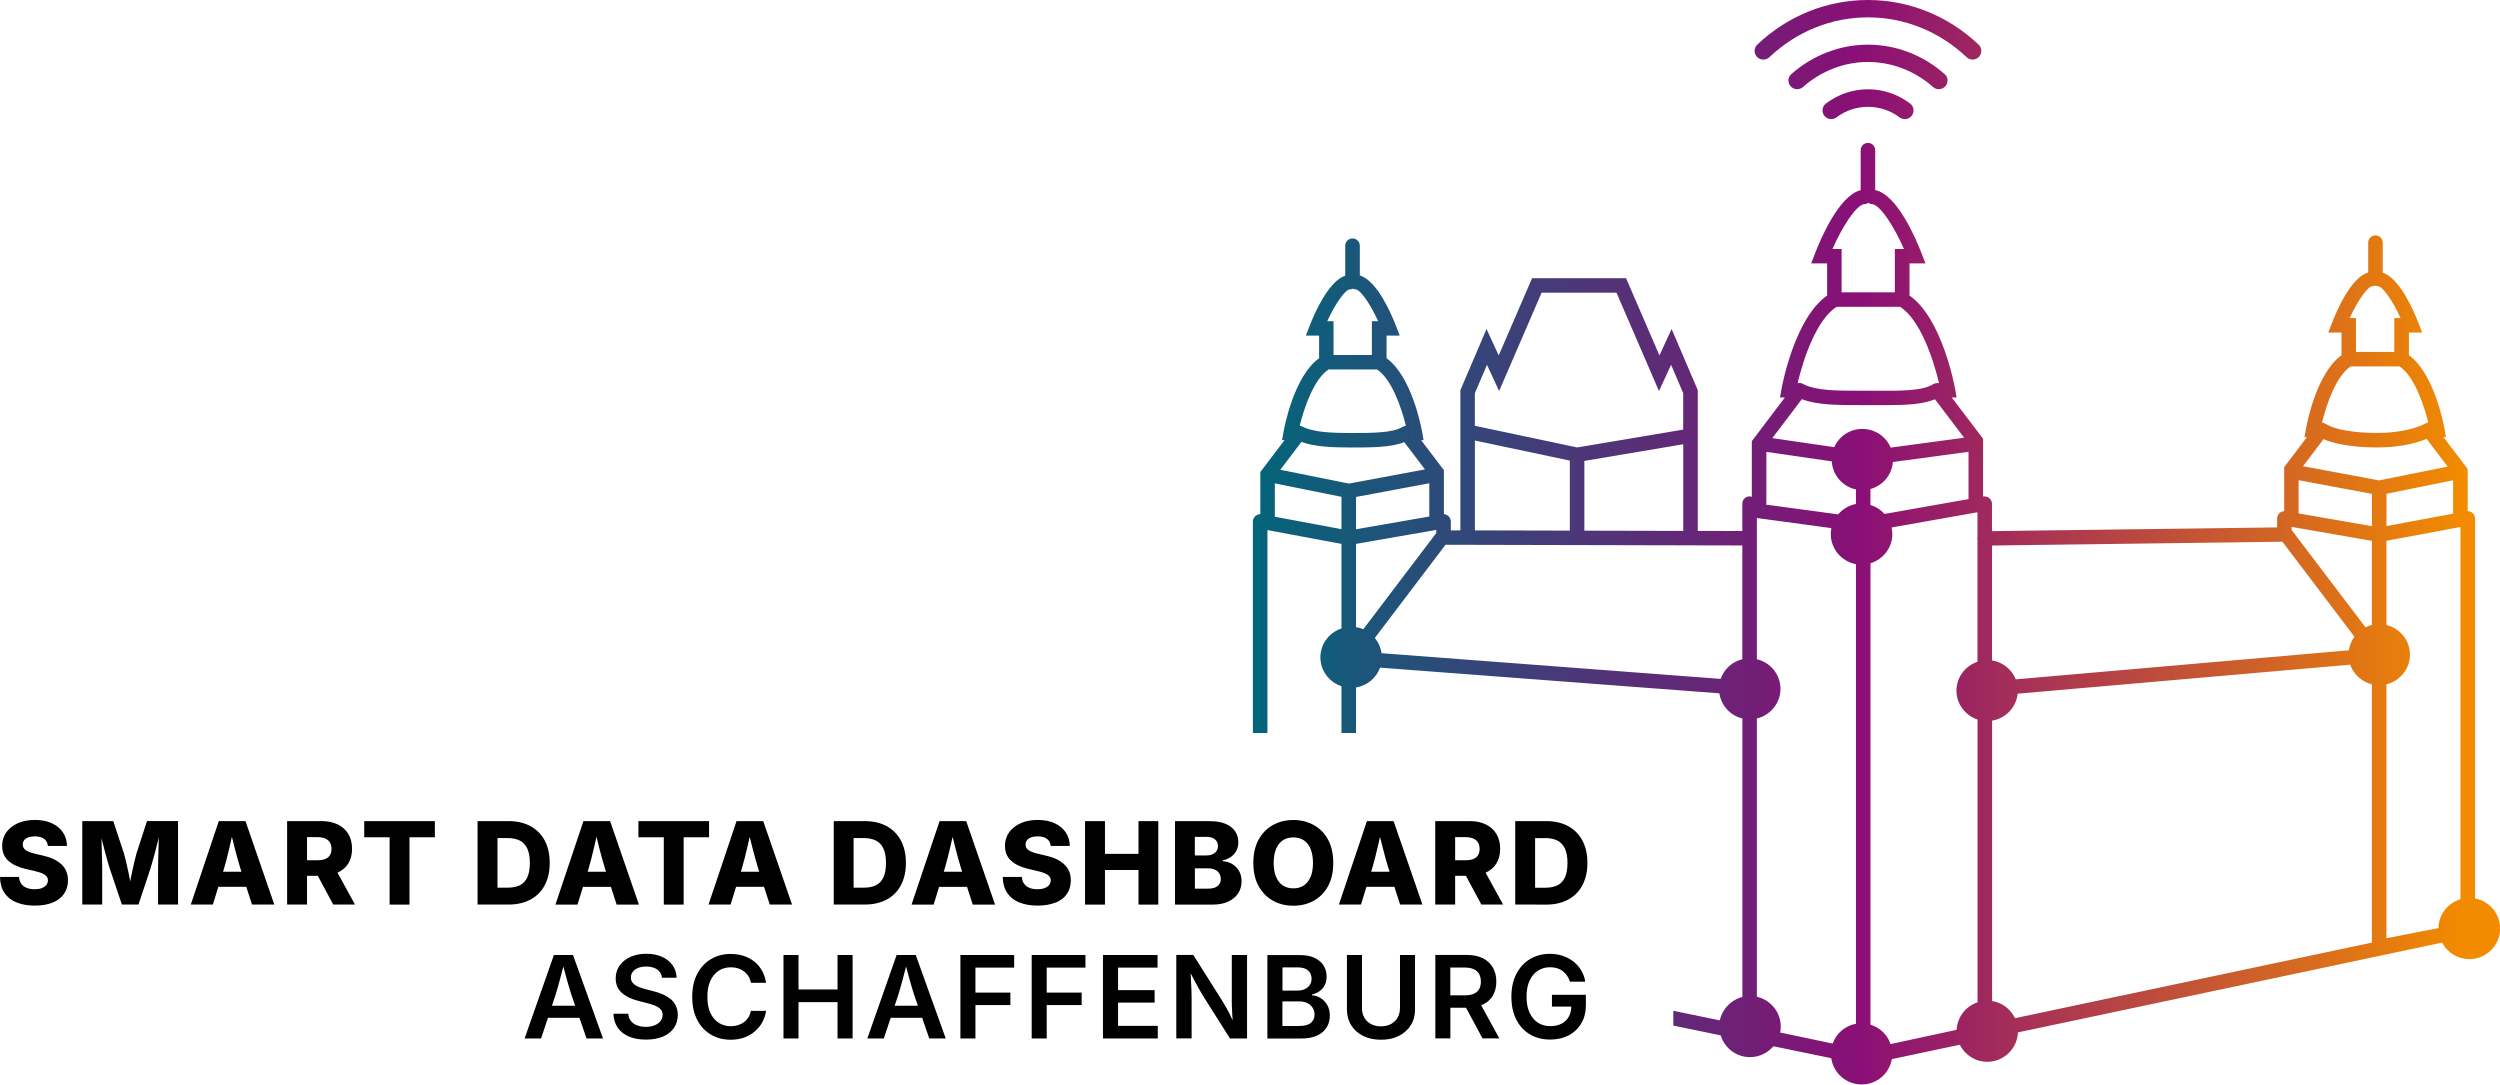
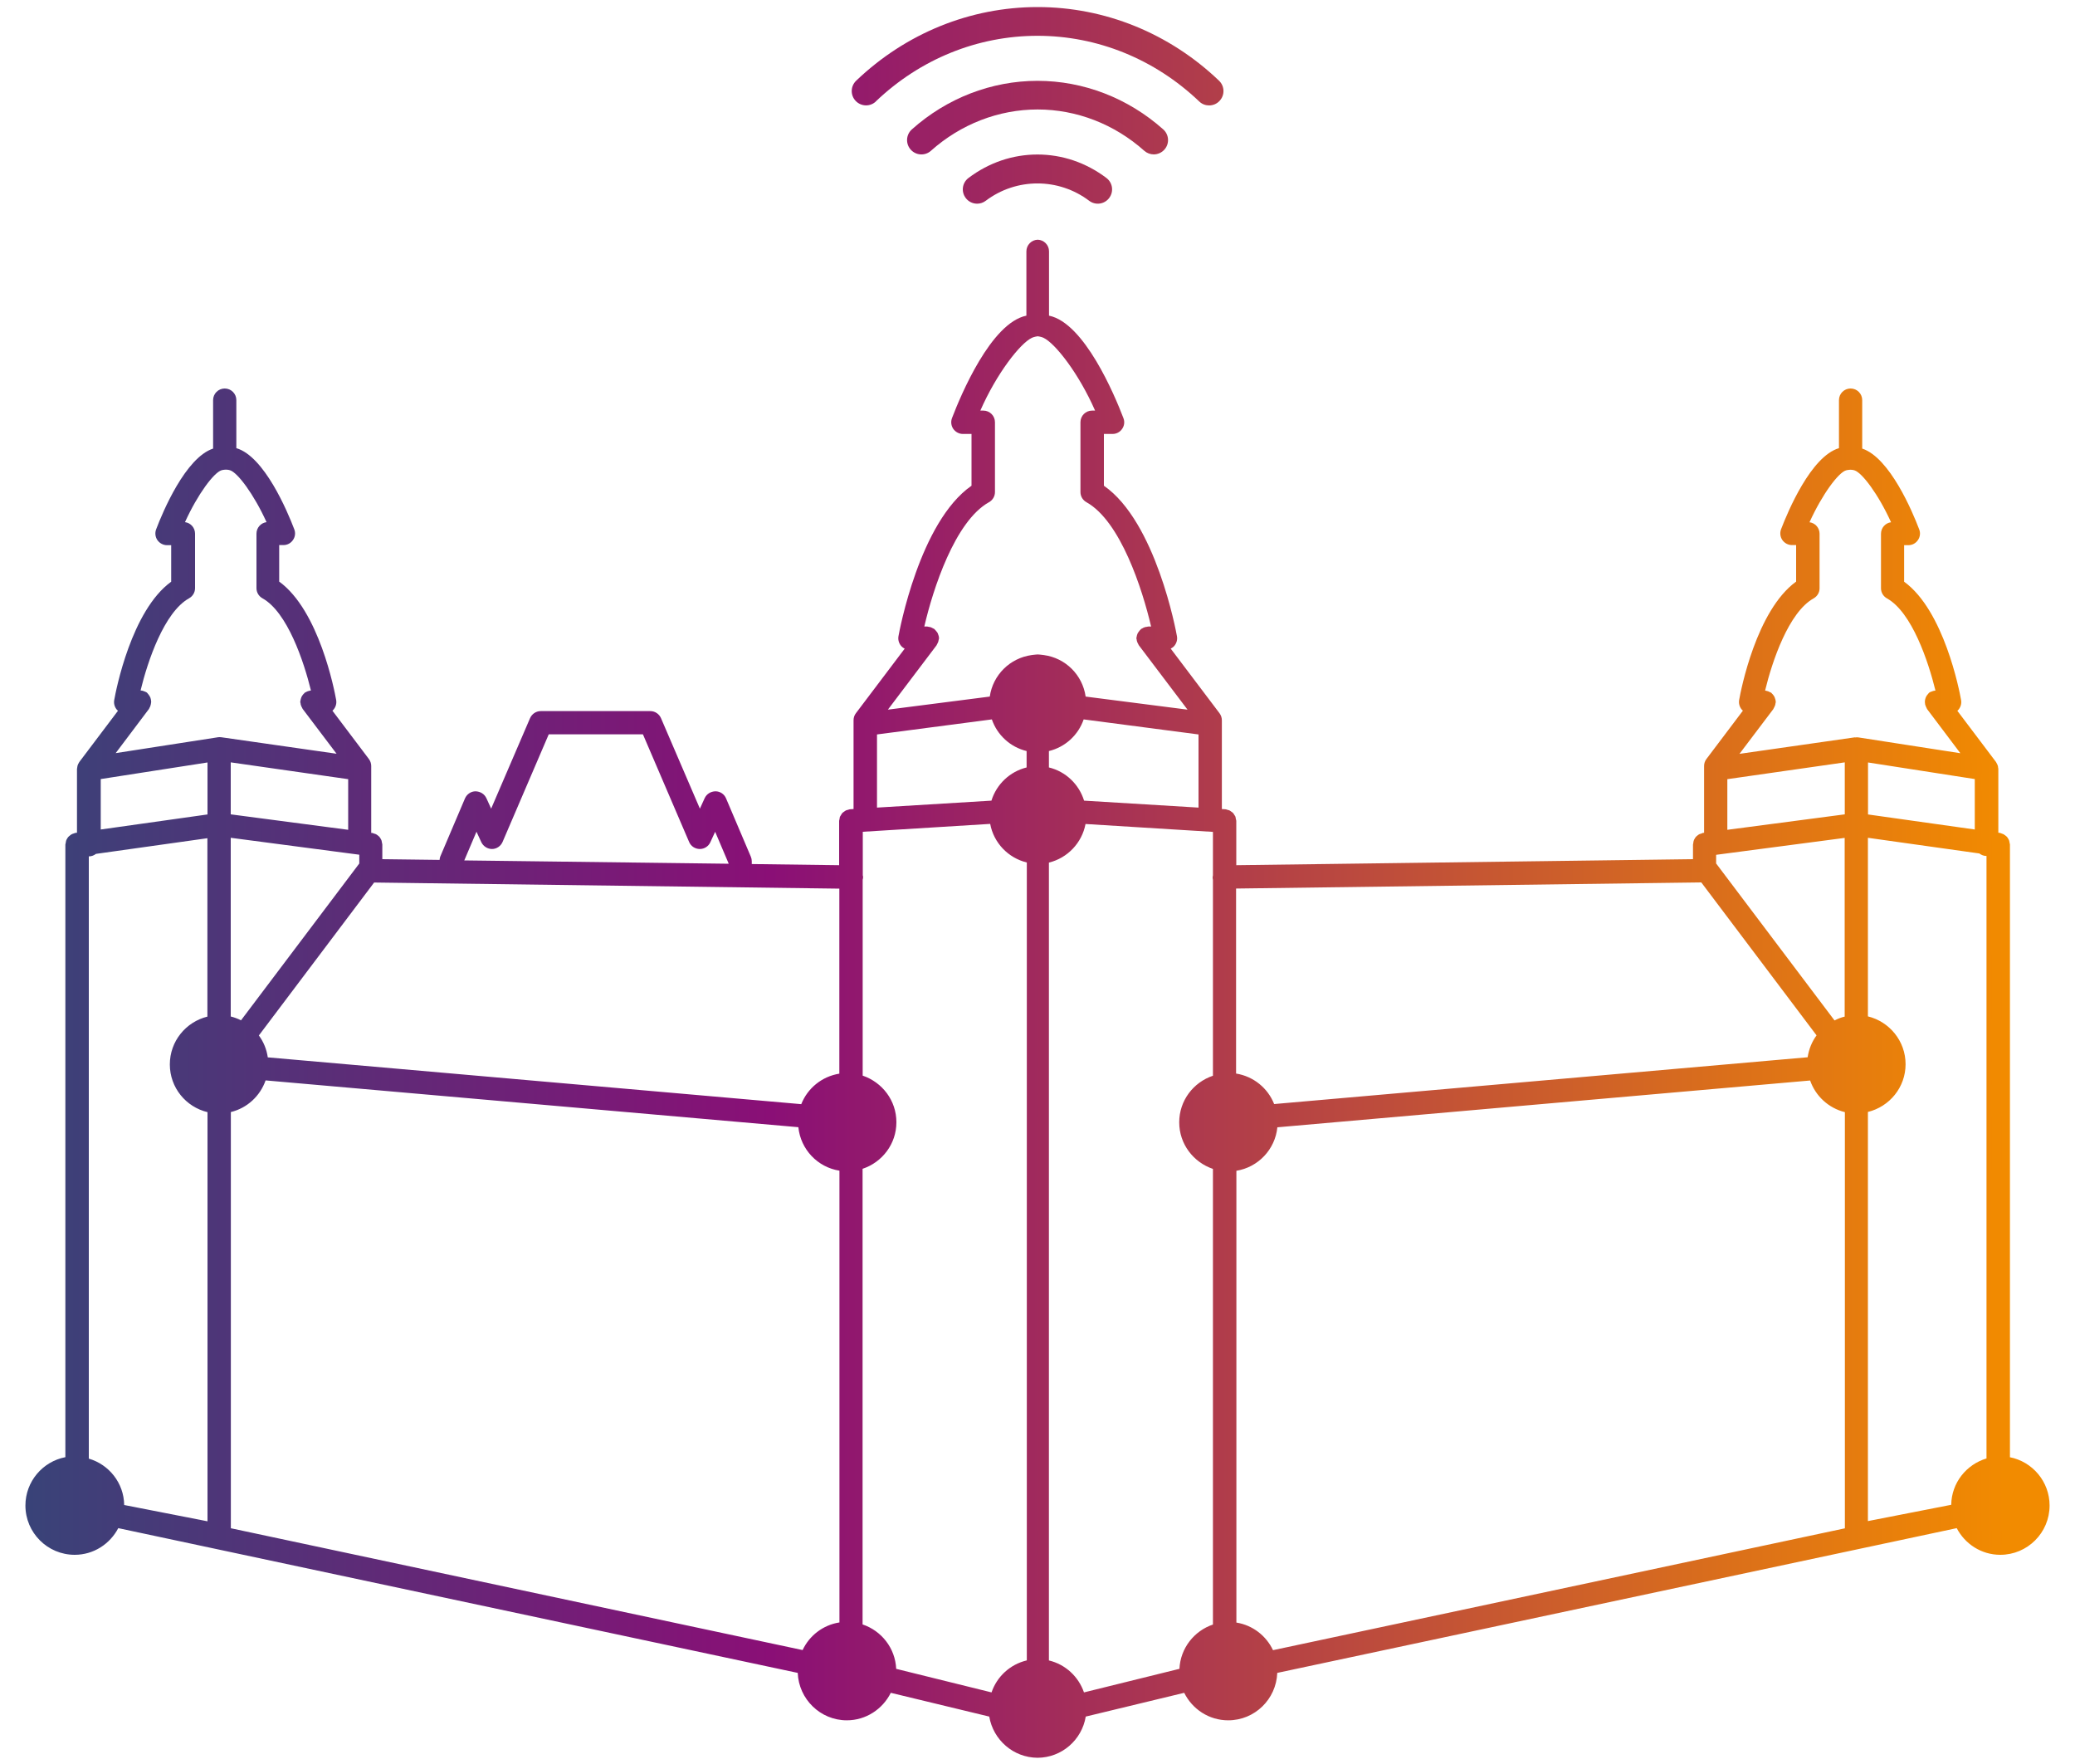
- <svg xmlns="http://www.w3.org/2000/svg" xmlns:xlink="http://www.w3.org/1999/xlink" viewBox="0 0 429.27 186.21">
+ <svg xmlns="http://www.w3.org/2000/svg" xmlns:xlink="http://www.w3.org/1999/xlink" id="Konturlinie" version="1.1" viewBox="0 0 200 170">
  <defs>
-     <linearGradient id="a" data-name="Neues Verlaufsfeld 3 Kopie" x1="215.68" y1="105.37" x2="422.94" y2="105.37" gradientUnits="userSpaceOnUse">
+     <style>
+       .st0 {
+         fill: url(#Neues_Verlaufsfeld_3_Kopie);
+       }
+ 
+       .st1 {
+         fill: url(#Unbenannter_Verlauf_7);
+       }
+ 
+       .st2 {
+         fill: url(#Neues_Verlaufsfeld_3_Kopie1);
+       }
+ 
+       .st3 {
+         fill: url(#Neues_Verlaufsfeld_3_Kopie2);
+       }
+     </style>
+     <linearGradient id="Neues_Verlaufsfeld_3_Kopie" data-name="Neues Verlaufsfeld 3 Kopie" x1="-49.95" y1="6.97" x2="192.83" y2="4.6" gradientUnits="userSpaceOnUse">
      <stop offset="0" stop-color="#03657a" />
      <stop offset=".5" stop-color="#8a0f76" />
      <stop offset="1" stop-color="#f28b00" />
    </linearGradient>
-     <linearGradient id="b" data-name="Neues Verlaufsfeld 3 Kopie" x1="215.68" y1="5.12" x2="422.94" y2="5.12" xlink:href="#a" />
-     <linearGradient id="c" data-name="Neues Verlaufsfeld 3 Kopie" x1="215.68" y1="11.49" x2="422.94" y2="11.49" xlink:href="#a" />
-     <linearGradient id="d" data-name="Neues Verlaufsfeld 3 Kopie" x1="215.68" y1="17.89" y2="17.89" xlink:href="#a" />
+     <linearGradient id="Neues_Verlaufsfeld_3_Kopie1" data-name="Neues Verlaufsfeld 3 Kopie" x1="-49.89" y1="12.85" x2="192.89" y2="10.48" xlink:href="#Neues_Verlaufsfeld_3_Kopie" />
+     <linearGradient id="Neues_Verlaufsfeld_3_Kopie2" data-name="Neues Verlaufsfeld 3 Kopie" x1="-49.83" y1="18.75" x2="192.95" y2="16.38" xlink:href="#Neues_Verlaufsfeld_3_Kopie" />
+     <linearGradient id="Unbenannter_Verlauf_7" data-name="Unbenannter Verlauf 7" x1="-44.88" y1="96.25" x2="193.4" y2="96.25" gradientUnits="userSpaceOnUse">
+       <stop offset="0" stop-color="#03657a" />
+       <stop offset=".5" stop-color="#8a0f76" />
+       <stop offset="1" stop-color="#f28b00" />
+     </linearGradient>
  </defs>
-   <path d="M424.99 154.27V88.99s-.02-.07-.02-.11v-.12c0-.04-.04-.08-.05-.12-.03-.08-.05-.16-.1-.23a1.274 1.274 0 0 0-.49-.49.95.95 0 0 0-.21-.09c-.08-.03-.16-.04-.25-.05-.04 0-.08-.03-.13-.03h-.02v-7.22l-4.16-5.48h.43l-.26-1.46c-.18-1-1.84-9.53-6.1-12.6V57.1h2.27l-.65-1.68c-.72-1.87-3.15-7.63-6.11-8.6v-5.16c0-.69-.56-1.24-1.25-1.24s-1.25.56-1.25 1.24v5.12c-3 .87-5.48 6.75-6.2 8.64l-.65 1.68h2.27v3.89c-4.27 3.07-5.92 11.6-6.1 12.6l-.26 1.46h.43l-3.92 5.16v7.55s-.06.01-.09.02c-.08 0-.16.02-.24.05-.08.03-.15.06-.23.1-.07.04-.13.08-.19.12a1.274 1.274 0 0 0-.3.36c-.04.07-.07.15-.09.23-.01.05-.04.08-.05.13v.11c0 .04-.02.07-.02.11v1.57l-48.96.64v-4.72s-.02-.07-.02-.11v-.11c0-.05-.04-.08-.05-.13a.917.917 0 0 0-.09-.23c-.04-.07-.08-.13-.13-.19s-.1-.12-.16-.17c-.06-.05-.13-.1-.2-.14a.882.882 0 0 0-.2-.09c-.08-.03-.17-.04-.26-.05-.04 0-.08-.03-.13-.03-.04 0-.07.02-.11.02h-.18v-9.92l-5.38-7.08h.84l-.26-1.46c-.09-.51-2.26-12.19-7.83-16.04v-5.52h2.74l-.65-1.68c-.93-2.43-4.18-10.14-7.98-10.91v-6.86c0-.69-.56-1.24-1.25-1.24s-1.25.56-1.25 1.24v6.88c-3.74.91-6.93 8.48-7.85 10.89l-.65 1.68h2.74v5.52c-5.57 3.85-7.74 15.52-7.83 16.04l-.26 1.46h.84l-5.68 7.5v9.56c-.12-.04-.24-.08-.38-.08-.69 0-1.25.56-1.25 1.24v4.71l-7.65-.02V66.99l-4.49-10.5-2.09 4.54-5.73-13.26h-16.14l-5.73 13.26-2.09-4.54-4.49 10.5v24.08h-1.64v-1.55c0-.04-.02-.07-.02-.11v-.11c0-.05-.04-.08-.05-.13a.917.917 0 0 0-.09-.23c-.04-.07-.08-.13-.13-.19-.05-.07-.11-.12-.17-.18a.94.94 0 0 0-.18-.12.943.943 0 0 0-.23-.1c-.08-.02-.15-.04-.23-.05-.03 0-.06-.02-.09-.02v-7.55l-3.92-5.16h.43l-.26-1.46c-.18-1-1.84-9.53-6.1-12.6v-3.89h2.26l-.65-1.68c-.72-1.89-3.2-7.76-6.2-8.64v-5.12c0-.69-.56-1.24-1.25-1.24s-1.25.56-1.25 1.24v5.16c-2.96.97-5.39 6.74-6.11 8.6l-.65 1.68h2.27v3.89c-4.27 3.07-5.92 11.6-6.1 12.6l-.26 1.46h.43l-3.94 5.19-.22.29v7.22h-.02c-.05 0-.09.02-.13.03-.08 0-.16.02-.24.05-.08.03-.15.06-.23.1a1.274 1.274 0 0 0-.59.72c-.01.04-.04.08-.05.12v.12c0 .04-.02.07-.02.11v36.34h2.5V91.02l12.71 2.37v14.52c-2.1.7-3.62 2.65-3.62 4.96s1.52 4.26 3.62 4.96v8.03h2.5v-7.82c1.92-.3 3.48-1.63 4.13-3.4l58.26 4.41a5.237 5.237 0 0 0 3.95 4.32v47.82c-1.94.5-3.46 2.05-3.87 4.02l-7.99-1.65v2.54l8.14 1.68a5.266 5.266 0 0 0 5.04 3.74c1.61 0 3.04-.74 4.01-1.87l9.93 2.05c.37 2.54 2.55 4.51 5.21 4.51s4.76-1.89 5.19-4.35l11.67-2.47c.87 1.73 2.65 2.93 4.72 2.93 2.84 0 5.15-2.25 5.27-5.05l72.83-15.42a5.267 5.267 0 0 0 4.67 2.84c2.92 0 5.29-2.36 5.29-5.26 0-2.56-1.85-4.69-4.28-5.15ZM253.25 67.5l2.08-4.86 2.08 4.51 7.3-16.9h12.85l7.3 16.9 2.08-4.51 2.08 4.86v6.27l-18.2 3.06-17.58-3.72V67.5Zm35.78 8.78v14.88l-16.98-.04V79.14l16.98-2.86Zm-35.78-.64 16.3 3.45v12.02l-16.3-.04V75.64Zm-21.43-25.96c.16 0 .32-.05.46-.11.14.06.29.11.46.11.84.03 2.54 2.48 3.9 5.47h-1.08v5.81h-6.58v-5.81h-1.08c1.37-2.99 3.07-5.43 3.9-5.47Zm-3.71 13.76h8.34c2.53 1.65 4.21 6.64 4.95 9.67-.02 0-.04.01-.06.02-.03 0-.07 0-.1.01-.06.01-.11.04-.16.06-.07.02-.13.05-.2.08-.02.01-.04.01-.06.02-1.64 1.05-5.32 1.05-8.89 1.05-3.24 0-6.48-.13-8.27-1.1h-.02s-.03-.02-.05-.03c-.12-.06-.25-.09-.38-.11h-.04c.74-3.02 2.42-8.01 4.95-9.67Zm2.23 27.42-11.44-2.13V83l11.44 2.31v5.55Zm1.26-7.83-11.76-2.37 3.63-4.78c2.1.78 4.93.96 8.46.96s6.88 0 9.19-.92l3.56 4.68-13.08 2.44Zm13.82-.05v5.71l-12.58 2.19v-5.55l12.58-2.35Zm-11.32 25.06c-.4-.17-.82-.28-1.26-.35v-14.3l13.78-2.4v.53l-12.52 16.51Zm65.07 5.15a5.278 5.278 0 0 0-3.72 3.38l-58.23-4.41c-.13-.99-.54-1.88-1.15-2.62l12.14-16 50.96.12v19.53Zm21.03-78.15c.23 0 .42-.09.6-.21.18.11.38.2.6.21 1.39.06 3.8 3.78 5.53 7.71h-1.57v7.45h-9.14v-7.45h-1.57c1.73-3.93 4.14-7.65 5.53-7.71Zm-4.84 17.64h10.89c3.51 2.2 5.78 9.2 6.69 13.09h-.32s-.07.02-.1.02c-.05 0-.1 0-.15.01-.05 0-.09.03-.14.05-.07.02-.12.05-.19.08-.03.02-.07.02-.1.04-1.84 1.18-5.72 1.15-9.83 1.12h-2.64c-4.08 0-7.6 0-9.77-1.11-.27-.18-.59-.25-.9-.2h-.13c.91-3.89 3.17-10.88 6.69-13.09Zm3.31 123.11a5.25 5.25 0 0 0-3.99 3.4l-9.01-1.9c.07-.33.1-.68.1-1.03 0-2.49-1.76-4.57-4.1-5.11v-47.78c2.32-.56 4.05-2.62 4.05-5.09s-1.73-4.54-4.05-5.09V88.95l12.79 1.73c-.07.33-.1.68-.1 1.03 0 2.57 1.87 4.71 4.32 5.16v78.93Zm0-89.25c-1.22.23-2.28.88-3.05 1.78l-12.36-1.67c.01-.07.04-.12.04-.19v-8.87l11.23 1.63a5.25 5.25 0 0 0 4.15 4.82v2.49Zm-3.71-9.76-10.64-1.55 5.07-6.69c2.64 1.02 6.13 1.02 10.08 1.02h4.58c3.27 0 6.11-.13 8.2-1l5.01 6.6-12.61 1.7c-.8-1.89-2.68-3.21-4.87-3.21s-4 1.29-4.82 3.12Zm23.05.8v8.12l-14.42 2.55a5.3 5.3 0 0 0-2.42-1.55v-2.73c2.11-.58 3.68-2.41 3.85-4.64l12.99-1.75Zm-2.05 99.25-11.33 2.45a5.239 5.239 0 0 0-3.45-3.33V96.71c2.16-.66 3.75-2.64 3.75-5 0-.39-.05-.78-.13-1.14l14.75-2.61v4.32c0 .07-.04.13-.04.2 0 .06.03.11.04.17v20.98c-2.09.7-3.61 2.65-3.61 4.96s1.52 4.26 3.62 4.96v48.56a5.238 5.238 0 0 0-3.59 4.73Zm71.42-127.68c.16 0 .32-.05.46-.11.14.06.29.11.46.11.84.03 2.54 2.48 3.9 5.47h-1.08v5.81h-6.58v-5.81h-1.08c1.37-2.99 3.07-5.43 3.9-5.47Zm-3.71 13.76h8.34c2.53 1.65 4.21 6.64 4.95 9.67h-.04c-.13.01-.26.05-.39.11-.02 0-.03.01-.05.02h-.02c-1.89 1.02-4.98 1.63-8.27 1.63-4.08 0-7.32-.58-8.89-1.58-.02-.01-.04-.01-.07-.03-.06-.03-.12-.06-.19-.08-.06-.02-.11-.05-.17-.06-.03 0-.06 0-.1-.01-.02 0-.04-.01-.06-.02.73-3.02 2.41-8.01 4.95-9.67Zm-61.63 30.76 49.87-.65 12.36 16.3c-.5.68-.83 1.47-.95 2.34l-57.19 4.99a5.298 5.298 0 0 0-4.08-3.25V93.67Zm65.24 68.18-61.29 12.98a5.272 5.272 0 0 0-3.93-2.95v-48.14a5.254 5.254 0 0 0 4.39-4.63l57.1-4.98a5.263 5.263 0 0 0 3.72 3.37v44.35Zm0-54.54c-.39.09-.75.23-1.1.41L393.49 91v-.53l13.78 2.4v14.45Zm0-16.96-12.59-2.19v-5.71l12.59 2.35v5.55Zm-11.84-10.29 3.54-4.66c2.77 1.23 6.85 1.43 9.21 1.43 3.24 0 6.25-.53 8.48-1.47l3.61 4.76-11.76 2.37-13.08-2.44Zm25.78 2.41v5.73l-11.44 2.13v-5.55l11.44-2.31Zm1.27 71.94c-2.16.64-3.75 2.6-3.79 4.95l-8.93 1.74v-43.6c2.31-.56 4.04-2.62 4.04-5.09s-1.73-4.53-4.04-5.09V92.86l12.71-2.37v63.93Z" style="fill:url(#a)" />
-   <path d="M303.82 9.82c4.65-4.41 10.66-6.84 16.93-6.84s12.28 2.43 16.93 6.84c.29.28.66.41 1.03.41a1.488 1.488 0 0 0 1.03-2.57c-5.21-4.94-11.95-7.66-19-7.66s-13.79 2.72-19 7.66c-.6.57-.62 1.51-.05 2.11.57.6 1.52.62 2.12.05Z" style="fill:url(#b)" />
-   <path d="M332.91 15.32c.41 0 .82-.17 1.12-.5.55-.61.5-1.56-.12-2.1-3.68-3.26-8.35-5.05-13.16-5.05s-9.48 1.8-13.16 5.05c-.62.55-.67 1.49-.12 2.1.55.61 1.5.67 2.12.12 3.13-2.77 7.09-4.3 11.16-4.3s8.04 1.53 11.17 4.3c.29.25.64.38 1 .38Z" style="fill:url(#c)" />
-   <path d="M320.75 15.33c-2.6 0-5.09.84-7.22 2.44-.66.5-.79 1.43-.29 2.09.29.39.74.59 1.2.59.31 0 .63-.1.9-.3a9.015 9.015 0 0 1 10.83 0c.66.5 1.6.37 2.1-.29.5-.66.37-1.59-.29-2.09-2.13-1.6-4.62-2.44-7.22-2.44Z" style="fill:url(#d)" />
-   <path d="M10.53 148.4c-.38-.35-.84-.66-1.38-.91-.55-.25-1.17-.45-1.86-.6l-1.25-.29c-.43-.1-.8-.21-1.12-.35-.32-.13-.57-.3-.75-.5s-.26-.45-.26-.75c0-.27.08-.51.23-.72.15-.21.39-.37.7-.49.31-.12.69-.18 1.14-.18.68 0 1.22.14 1.6.43.38.29.59.69.64 1.21h3.28c-.01-.89-.25-1.66-.7-2.33s-1.09-1.19-1.91-1.57c-.82-.38-1.79-.56-2.9-.56s-2.06.18-2.9.55c-.84.37-1.5.89-1.99 1.55-.48.67-.73 1.44-.73 2.33 0 1.08.35 1.94 1.06 2.58.71.64 1.69 1.1 2.93 1.39l1.53.36c.53.12.96.25 1.31.39.34.15.6.32.77.51s.26.43.26.7c0 .31-.09.58-.28.81-.18.23-.45.41-.79.54-.34.13-.75.19-1.22.19-.52 0-.98-.08-1.37-.24s-.7-.39-.92-.71c-.22-.31-.35-.7-.38-1.16H0c.02 1.1.28 2.02.77 2.75.5.73 1.19 1.28 2.08 1.63.89.36 1.94.54 3.13.54s2.21-.17 3.06-.52 1.5-.84 1.95-1.5c.45-.65.68-1.43.68-2.33 0-.57-.1-1.09-.29-1.55-.2-.46-.48-.87-.86-1.22ZM23.43 146.57c-.1.35-.22.8-.35 1.36-.13.56-.26 1.16-.4 1.8-.11.56-.22 1.09-.32 1.61-.1-.53-.21-1.06-.32-1.62-.14-.64-.27-1.24-.4-1.8s-.25-1.01-.35-1.35l-1.84-5.58h-5.32v14.33h3.42v-6.18c0-.33 0-.74-.02-1.25-.02-.5-.03-1.05-.05-1.65-.02-.6-.03-1.19-.04-1.79 0-.18 0-.35-.01-.52.05.22.1.43.16.65.15.61.31 1.2.46 1.78.15.58.3 1.11.44 1.59s.26.88.36 1.19l2.08 6.18h2.85l2.05-6.18c.1-.32.21-.72.35-1.2.14-.48.28-1.01.44-1.59.15-.58.3-1.17.46-1.78.07-.29.13-.56.19-.84 0 .24 0 .49-.02.74-.02.6-.03 1.19-.05 1.78s-.03 1.14-.04 1.64c-.01.5-.02.92-.02 1.24v6.18h3.43v-14.33h-5.33l-1.81 5.58ZM37.57 140.99l-4.81 14.33h3.79l.94-3.05h4.8l.98 3.05h3.83l-4.95-14.33h-4.58Zm.73 8.69.19-.62c.3-1.04.59-2.15.86-3.32.15-.67.31-1.35.47-2.05.17.69.34 1.38.51 2.04.3 1.18.61 2.29.93 3.33l.2.62H38.3ZM57.95 149.85c.8-.36 1.42-.89 1.85-1.58.43-.7.65-1.53.65-2.52s-.21-1.82-.63-2.53-1.03-1.26-1.81-1.65c-.79-.39-1.72-.58-2.81-.58h-5.9v14.33h3.42v-4.94h1.85l2.65 4.94h3.74l-3.01-5.47Zm-5.24-6.11h1.76c.54 0 .98.08 1.35.23.36.15.63.37.82.67.18.29.28.67.28 1.12s-.09.81-.28 1.1c-.18.29-.45.5-.81.64-.36.14-.8.21-1.34.21h-1.77v-3.96ZM62.54 143.76h4.36v11.57h3.41v-11.57h4.36v-2.77H62.54v2.77zM93.53 152c.57-1.07.86-2.35.86-3.84s-.29-2.77-.86-3.84a5.952 5.952 0 0 0-2.45-2.47c-1.06-.57-2.32-.86-3.78-.86H82v14.33h5.3c1.46 0 2.73-.29 3.79-.86a5.839 5.839 0 0 0 2.45-2.47Zm-2.99-1.35c-.29.63-.72 1.08-1.29 1.36-.57.28-1.27.41-2.09.41h-1.74v-8.52h1.69c.84 0 1.55.14 2.12.42.57.28 1 .73 1.3 1.36.3.63.45 1.46.45 2.49s-.15 1.86-.44 2.49ZM100.1 152.28h4.8l.98 3.05h3.83L104.76 141h-4.58l-4.81 14.33h3.79l.94-3.05Zm1.85-6.54c.15-.67.31-1.35.47-2.05.17.69.34 1.38.51 2.04.3 1.18.61 2.29.93 3.33l.2.62h-3.16l.19-.62c.3-1.04.59-2.15.86-3.32ZM121.75 140.99h-12.13v2.77h4.36v11.57h3.41v-11.57h4.36v-2.77zM131.05 140.99h-4.58l-4.81 14.33h3.79l.94-3.05h4.8l.98 3.05H136l-4.95-14.33Zm-3.84 8.69.19-.62c.3-1.04.59-2.15.86-3.32.15-.67.31-1.35.47-2.05.17.69.34 1.38.51 2.04.3 1.18.61 2.29.93 3.33l.2.62h-3.16ZM154.69 152c.57-1.07.86-2.35.86-3.84s-.29-2.77-.86-3.84a5.952 5.952 0 0 0-2.45-2.47c-1.06-.57-2.32-.86-3.78-.86h-5.3v14.33h5.3c1.46 0 2.73-.29 3.79-.86a5.839 5.839 0 0 0 2.45-2.47Zm-3-1.35c-.29.63-.72 1.08-1.29 1.36-.57.28-1.27.41-2.09.41h-1.74v-8.52h1.69c.84 0 1.55.14 2.12.42.57.28 1 .73 1.3 1.36.3.63.45 1.46.45 2.49s-.15 1.86-.44 2.49ZM161.25 152.28h4.8l.98 3.05h3.83L165.91 141h-4.58l-4.81 14.33h3.79l.94-3.05Zm1.85-6.54c.15-.67.31-1.35.47-2.05.17.69.34 1.38.51 2.04.3 1.18.61 2.29.93 3.33l.2.62h-3.16l.19-.62c.3-1.04.59-2.15.86-3.32ZM181.24 155c.85-.35 1.5-.84 1.95-1.5.45-.65.68-1.43.68-2.33 0-.57-.1-1.09-.29-1.55-.2-.46-.48-.87-.86-1.22s-.84-.66-1.38-.91c-.55-.25-1.17-.45-1.86-.6l-1.25-.29c-.43-.1-.8-.21-1.12-.35-.32-.13-.57-.3-.75-.5s-.26-.45-.26-.75c0-.27.08-.51.23-.72.15-.21.39-.37.7-.49.31-.12.69-.18 1.14-.18.68 0 1.22.14 1.6.43.38.29.59.69.64 1.21h3.28c-.01-.89-.25-1.66-.7-2.33s-1.09-1.19-1.91-1.57c-.82-.38-1.79-.56-2.9-.56s-2.06.18-2.9.55c-.84.37-1.5.89-1.99 1.55-.48.67-.73 1.44-.73 2.33 0 1.08.35 1.94 1.06 2.58.71.64 1.69 1.1 2.93 1.39l1.53.36c.53.12.96.25 1.31.39.34.15.6.32.77.51s.26.43.26.7c0 .31-.09.58-.28.81-.18.23-.45.41-.79.54-.34.13-.75.19-1.22.19-.52 0-.98-.08-1.37-.24s-.7-.39-.92-.71c-.22-.31-.35-.7-.38-1.16h-3.28c.02 1.1.28 2.02.77 2.75.5.73 1.19 1.28 2.08 1.63.89.36 1.94.54 3.13.54s2.21-.17 3.06-.52ZM195.49 146.62h-5.76v-5.63h-3.42v14.34h3.42v-5.94h5.76v5.94h3.4v-14.34h-3.4v5.63zM210.9 154.81c.74-.35 1.31-.82 1.7-1.42s.59-1.29.59-2.06c0-.69-.15-1.29-.45-1.8-.3-.51-.7-.9-1.19-1.19-.49-.29-1.03-.44-1.6-.46v-.15c.52-.11.99-.3 1.39-.58.4-.28.72-.63.95-1.06s.34-.91.34-1.46c0-.72-.18-1.36-.55-1.9s-.91-.97-1.64-1.27c-.73-.31-1.63-.46-2.7-.46h-5.98v14.33h6.42c1.07 0 1.98-.17 2.72-.52Zm-5.73-11.11h2.04c.59 0 1.05.14 1.4.42.35.28.52.66.52 1.15 0 .35-.09.64-.26.88s-.41.42-.71.55c-.3.13-.64.19-1.02.19h-1.98v-3.19Zm0 8.88v-3.48h2.27c.45 0 .84.08 1.17.23s.58.36.75.64.26.6.26.97c0 .51-.18.92-.55 1.21-.36.29-.93.44-1.7.44h-2.21ZM225.57 141.66c-1.04-.57-2.2-.86-3.49-.86s-2.46.29-3.5.86c-1.04.57-1.86 1.41-2.46 2.5-.61 1.1-.91 2.43-.91 4.01s.3 2.9.91 3.99c.61 1.1 1.43 1.93 2.46 2.5 1.04.57 2.2.86 3.5.86s2.45-.28 3.49-.85 1.85-1.4 2.46-2.5c.6-1.1.9-2.43.9-4s-.3-2.92-.9-4.01c-.6-1.1-1.42-1.93-2.46-2.5Zm-.53 8.9c-.27.65-.66 1.14-1.16 1.48-.5.33-1.1.5-1.8.5s-1.31-.17-1.81-.5-.89-.83-1.16-1.48-.41-1.44-.41-2.39.14-1.75.41-2.4.66-1.14 1.16-1.48 1.11-.5 1.81-.5 1.3.17 1.8.5c.5.33.89.83 1.16 1.48s.41 1.46.41 2.41-.14 1.74-.41 2.39ZM234.71 140.99l-4.81 14.33h3.79l.94-3.05h4.8l.98 3.05h3.83l-4.95-14.33h-4.58Zm.73 8.69.19-.62c.3-1.04.59-2.15.86-3.32.15-.67.31-1.35.47-2.05.17.69.34 1.38.51 2.04.3 1.18.61 2.29.93 3.33l.2.62h-3.16ZM255.09 149.85c.8-.36 1.42-.89 1.85-1.58.43-.7.65-1.53.65-2.52s-.21-1.82-.63-2.53-1.03-1.26-1.81-1.65c-.79-.39-1.72-.58-2.81-.58h-5.9v14.33h3.42v-4.94h1.85l2.65 4.94h3.74l-3.01-5.47Zm-5.24-6.11h1.76c.54 0 .98.08 1.35.23.36.15.63.37.82.67.18.29.28.67.28 1.12s-.09.81-.28 1.1c-.18.29-.45.5-.81.64-.36.14-.8.21-1.34.21h-1.77v-3.96ZM263.58 155.33h1.89c1.46 0 2.73-.29 3.79-.86a5.839 5.839 0 0 0 2.45-2.47c.57-1.07.86-2.35.86-3.84s-.29-2.77-.86-3.84a5.952 5.952 0 0 0-2.45-2.47c-1.06-.57-2.32-.86-3.78-.86h-5.3v14.33h3.42Zm1.7-11.43c.84 0 1.55.14 2.12.42.57.28 1 .73 1.3 1.36.3.63.45 1.46.45 2.49s-.15 1.86-.44 2.49c-.29.63-.72 1.08-1.29 1.36-.57.28-1.27.41-2.09.41h-1.74v-8.52h1.69ZM95.11 163.98l-5.03 14.33h2.83l1.18-3.55h5.4l1.22 3.55h2.83l-5.15-14.33h-3.28Zm-.34 8.71.61-1.83c.23-.74.48-1.6.74-2.58.19-.7.39-1.48.61-2.32.22.82.43 1.6.62 2.29.27.97.53 1.84.78 2.61l.63 1.83h-4ZM115.05 171.49c-.4-.32-.86-.59-1.36-.8-.5-.21-1.02-.38-1.56-.51l-1.34-.35c-.39-.1-.77-.22-1.15-.38s-.69-.36-.94-.62-.37-.58-.37-.98c0-.37.1-.69.31-.97s.51-.5.9-.67c.39-.16.86-.25 1.4-.25.78 0 1.41.17 1.9.5.49.34.76.81.83 1.43h2.51c-.02-.79-.25-1.5-.68-2.13-.44-.62-1.04-1.11-1.81-1.46-.77-.35-1.67-.53-2.7-.53s-1.91.17-2.7.52-1.42.84-1.88 1.48c-.46.63-.69 1.38-.69 2.22 0 1.01.34 1.83 1.01 2.45.67.62 1.61 1.09 2.82 1.4l1.63.42c.52.13.98.28 1.37.45s.69.38.91.62c.22.24.32.55.32.92 0 .41-.12.77-.37 1.08-.25.31-.58.55-1.02.73-.44.17-.94.26-1.5.26s-1.04-.08-1.48-.25c-.44-.16-.8-.41-1.07-.75-.27-.33-.43-.75-.47-1.25h-2.54c.04.94.29 1.75.75 2.41s1.11 1.16 1.93 1.51c.82.35 1.79.52 2.91.52s2.13-.18 2.94-.53c.81-.36 1.44-.85 1.87-1.49.43-.64.65-1.38.65-2.22 0-.62-.12-1.16-.36-1.63a3.78 3.78 0 0 0-.96-1.18ZM128.52 174.67c-.21.33-.46.61-.77.84-.31.23-.65.4-1.03.52s-.79.18-1.22.18c-.77 0-1.47-.19-2.08-.58-.61-.39-1.09-.95-1.44-1.7-.35-.75-.52-1.67-.52-2.77s.17-2 .52-2.76c.35-.75.82-1.33 1.43-1.72s1.31-.59 2.09-.59c.43 0 .84.06 1.22.18s.72.29 1.03.52c.3.23.56.51.76.83.2.33.35.71.43 1.14h2.6c-.12-.78-.35-1.48-.7-2.1-.35-.62-.79-1.14-1.33-1.56-.54-.43-1.15-.75-1.84-.97-.69-.22-1.42-.33-2.21-.33-1.25 0-2.38.29-3.37.88-1 .58-1.78 1.43-2.36 2.53-.58 1.1-.87 2.42-.87 3.97s.29 2.86.86 3.95c.57 1.1 1.36 1.94 2.35 2.52.99.58 2.12.88 3.39.88.85 0 1.63-.13 2.33-.38s1.31-.61 1.84-1.07c.53-.46.96-.98 1.28-1.58s.54-1.24.63-1.93h-2.61c-.08.42-.22.8-.43 1.13ZM143.81 169.9h-6.7v-5.92h-2.58v14.33h2.58v-6.24h6.7v6.24h2.59v-14.33h-2.59v5.92zM153.96 163.98l-5.03 14.33h2.83l1.18-3.55h5.4l1.22 3.55h2.83l-5.15-14.33h-3.28Zm-.34 8.71.61-1.83c.23-.74.48-1.6.74-2.58.19-.7.39-1.48.61-2.32.22.82.43 1.6.62 2.29.27.97.53 1.84.78 2.61l.63 1.83h-4ZM164.91 178.31h2.58v-5.73h6v-2.14h-6v-4.3h6.65v-2.16h-9.23v14.33zM177.15 178.31h2.58v-5.73h6v-2.14h-6v-4.3h6.65v-2.16h-9.23v14.33zM191.98 172.15h6.28v-2.14h-6.28v-3.87h6.78v-2.16h-9.37v14.33h9.41v-2.16h-6.82v-4zM211.5 171.5c0 .35 0 .78.02 1.29s.04 1.05.08 1.62l.06.81a23.294 23.294 0 0 0-1.12-2.24c-.23-.41-.45-.78-.66-1.11l-4.98-7.9h-2.92v14.33h2.63v-7.12c0-.3-.01-.7-.03-1.19-.02-.49-.05-1.05-.08-1.68l-.06-1.2c.24.45.46.88.65 1.24.29.56.56 1.06.81 1.5.25.44.52.89.8 1.35l4.5 7.11h2.93v-14.33h-2.62v7.52ZM226.75 171.36c-.47-.28-.96-.44-1.47-.46v-.14c.47-.11.9-.29 1.27-.55.38-.26.68-.59.9-1s.34-.91.34-1.5c0-.71-.17-1.35-.51-1.9-.34-.56-.86-1-1.55-1.33-.69-.33-1.55-.49-2.59-.49h-5.52v14.33h5.81c1.1 0 2.02-.17 2.74-.51.73-.34 1.27-.8 1.63-1.4.36-.59.54-1.26.54-2s-.15-1.34-.45-1.86c-.3-.51-.69-.91-1.16-1.19Zm-6.54-5.25h2.66c.77 0 1.36.18 1.75.54.39.36.59.82.59 1.38 0 .42-.1.79-.31 1.1s-.5.54-.86.71c-.36.17-.77.25-1.23.25h-2.6v-3.97Zm4.89 9.51c-.42.37-1.11.55-2.07.55h-2.83v-4.22h2.91c.54 0 1 .1 1.39.3.39.2.69.47.9.81.21.34.32.73.32 1.16 0 .57-.21 1.04-.63 1.41ZM240.38 173.13c0 .6-.13 1.13-.4 1.6-.27.47-.65.83-1.13 1.1-.49.27-1.06.4-1.73.4s-1.24-.13-1.73-.4-.86-.63-1.13-1.1c-.27-.47-.4-1-.4-1.6v-9.15h-2.58v9.36c0 1.02.24 1.92.73 2.7.48.78 1.16 1.39 2.04 1.83.88.44 1.9.66 3.08.66s2.2-.22 3.07-.66c.87-.44 1.55-1.05 2.04-1.83s.73-1.68.73-2.7v-9.36h-2.58v9.15ZM254.61 172.5c.76-.37 1.34-.88 1.73-1.56s.59-1.47.59-2.38-.19-1.71-.58-2.4-.96-1.23-1.71-1.61c-.75-.38-1.68-.58-2.79-.58h-5.39v14.33h2.58v-5.26h2.69l2.83 5.26h2.89l-3.13-5.7c.09-.04.19-.07.28-.11Zm-5.57-6.37h2.41c.66 0 1.19.1 1.61.29s.72.47.92.83.3.8.3 1.31-.1.93-.3 1.28-.51.62-.92.8c-.41.18-.95.27-1.6.27h-2.43v-4.79ZM266.48 172.84h3.32c-.01.66-.15 1.25-.43 1.74-.29.52-.71.92-1.25 1.2s-1.18.42-1.91.42c-.81 0-1.52-.2-2.13-.59s-1.09-.97-1.44-1.72c-.35-.75-.52-1.67-.52-2.75s.17-2.01.52-2.76.83-1.32 1.44-1.71c.61-.39 1.3-.59 2.08-.59.44 0 .84.06 1.2.17s.69.28.98.5.53.48.74.78.36.64.48 1.03h2.64c-.11-.7-.34-1.34-.68-1.92-.35-.58-.79-1.09-1.33-1.52s-1.15-.75-1.84-.99c-.69-.23-1.43-.35-2.22-.35-1.26 0-2.38.29-3.38.88s-1.78 1.43-2.36 2.53-.87 2.42-.87 3.97.28 2.81.84 3.91 1.34 1.94 2.34 2.54c1 .6 2.16.89 3.49.89 1.19 0 2.24-.24 3.16-.72.92-.48 1.64-1.17 2.17-2.06s.79-1.95.79-3.18v-1.72h-5.83v2.02Z" />
+   <path class="st0" d="M84.41,9.78c4.28-4.09,9.81-6.33,15.59-6.33s11.31,2.25,15.59,6.33c.27.26.61.38.95.38.36,0,.73-.14,1-.43.53-.55.51-1.42-.04-1.95-4.79-4.58-11.01-7.1-17.49-7.1s-12.7,2.52-17.49,7.1c-.55.53-.57,1.4-.04,1.95.53.55,1.4.57,1.95.04Z" />
+   <path class="st2" d="M111.2,14.88c.38,0,.76-.16,1.03-.46.51-.57.46-1.44-.11-1.95-3.39-3.02-7.69-4.68-12.12-4.68s-8.73,1.66-12.11,4.68c-.57.51-.62,1.38-.11,1.95.51.57,1.38.62,1.95.11,2.88-2.57,6.53-3.98,10.28-3.98s7.4,1.41,10.28,3.98c.26.23.59.35.92.35Z" />
+   <path class="st3" d="M100,14.89c-2.39,0-4.69.78-6.65,2.26-.61.46-.73,1.32-.27,1.93.27.36.68.55,1.1.55.29,0,.58-.09.83-.28,2.95-2.23,7.02-2.23,9.97,0,.61.46,1.47.34,1.93-.27.46-.61.34-1.47-.27-1.93-1.96-1.48-4.26-2.26-6.65-2.26Z" />
+   <path class="st1" d="M193.73,140.43v-59.04c0-.05-.02-.09-.03-.14-.01-.08-.02-.15-.04-.22-.02-.07-.06-.13-.09-.19-.04-.06-.07-.12-.12-.18-.05-.05-.1-.1-.16-.14-.06-.04-.11-.08-.17-.12-.07-.03-.14-.05-.21-.08-.05-.01-.09-.04-.13-.05l-.17-.02v-6.14c0-.06-.02-.12-.03-.18,0-.04,0-.09-.02-.13-.03-.11-.08-.2-.14-.3-.01-.02-.02-.04-.03-.06,0,0,0,0,0,0l-3.73-4.94s.09-.07.12-.12c.21-.26.3-.59.24-.92-.16-.91-1.65-8.62-5.49-11.4v-3.52h.41c.37,0,.71-.18.92-.49.21-.3.26-.69.12-1.04-.64-1.69-2.83-6.9-5.49-7.78v-4.67c0-.62-.5-1.12-1.12-1.12s-1.12.5-1.12,1.12v4.63c-2.7.79-4.93,6.11-5.58,7.81-.13.34-.09.73.12,1.04.21.3.56.49.92.49h.41v3.52c-3.84,2.78-5.33,10.49-5.49,11.4-.06.33.03.66.24.92.04.04.08.08.12.12l-3.51,4.65c-.15.19-.23.43-.23.68v6.44h-.1c-.05.02-.09.05-.14.06-.07.02-.14.04-.21.07-.07.03-.12.07-.18.12-.06.04-.11.09-.16.14-.05.05-.08.11-.12.18-.04.06-.07.12-.09.19-.03.07-.03.14-.04.22,0,.05-.03.09-.03.15v1.41s-44.02.58-44.02.58v-4.27c0-.07-.03-.12-.04-.18-.01-.07-.02-.15-.04-.22-.03-.07-.07-.12-.11-.18-.04-.06-.07-.13-.12-.18-.05-.05-.11-.09-.17-.13-.06-.04-.11-.09-.18-.12-.07-.03-.14-.04-.21-.06-.06-.02-.12-.05-.19-.05l-.33-.02v-8.56c0-.24-.08-.48-.23-.68l-4.7-6.22c.14-.07.26-.16.36-.28.21-.26.3-.59.24-.92-.08-.46-2.03-11.02-7.04-14.5v-4.99h.84c.37,0,.71-.18.92-.49.21-.3.26-.69.12-1.04-.84-2.2-3.76-9.17-7.17-9.87v-6.2c0-.61-.49-1.1-1.09-1.12-.6.02-1.09.51-1.09,1.12v6.2c-3.41.69-6.33,7.67-7.17,9.87-.13.34-.09.73.12,1.04.21.3.56.49.92.49h.84v4.99c-5.01,3.48-6.96,14.04-7.04,14.5-.06.33.03.66.24.92.1.12.23.22.36.28l-4.7,6.22c-.15.19-.23.43-.23.68v8.56l-.33.02c-.07,0-.12.03-.19.05-.07.02-.15.03-.21.06-.07.03-.12.08-.18.12-.06.04-.12.08-.17.13-.05.05-.08.12-.12.18-.04.06-.08.12-.11.18-.03.07-.03.14-.04.22-.01.06-.04.12-.04.18v4.27s-8.42-.11-8.42-.11v-.27c0-.15-.03-.3-.09-.44l-2.39-5.62c-.17-.41-.57-.68-1.02-.68-.45.01-.85.25-1.04.66l-.46,1.01-3.75-8.72c-.18-.41-.58-.68-1.03-.68h-10.56c-.45,0-.85.27-1.03.68l-3.75,8.72-.46-1.01c-.19-.4-.57-.64-1.04-.66-.44,0-.84.27-1.02.68l-2.39,5.62c-.04.1-.05.21-.06.31l-5.52-.07v-1.41c0-.05-.02-.1-.03-.15-.01-.08-.02-.15-.04-.22-.02-.07-.06-.13-.09-.19-.04-.06-.07-.12-.12-.18-.05-.05-.1-.1-.16-.14-.06-.04-.11-.09-.18-.12-.07-.03-.14-.05-.21-.07-.05-.01-.09-.04-.14-.05h-.1v-6.45c0-.24-.08-.48-.23-.68l-3.51-4.65s.09-.07.12-.12c.21-.26.3-.59.24-.92-.16-.91-1.65-8.62-5.49-11.4v-3.52h.41c.37,0,.71-.18.92-.49.21-.3.26-.69.12-1.04-.65-1.71-2.88-7.02-5.58-7.81v-4.63c0-.62-.5-1.12-1.12-1.12s-1.12.5-1.12,1.12v4.67c-2.66.88-4.85,6.09-5.49,7.78-.13.34-.09.73.12,1.04.21.3.56.49.92.49h.41v3.52c-3.84,2.78-5.33,10.49-5.49,11.4-.06.33.03.66.24.92.04.04.08.08.12.12l-3.73,4.94s0,0,0,0c-.01.02-.02.04-.03.06-.06.09-.11.19-.14.3-.01.04-.01.09-.02.13,0,.06-.03.12-.03.18v6.14l-.17.02s-.09.03-.13.05c-.07.02-.15.04-.21.08-.06.03-.12.07-.17.12-.06.04-.11.09-.16.14-.05.05-.08.11-.12.18-.04.06-.07.12-.09.19-.02.07-.03.14-.04.22,0,.05-.03.09-.03.14v59.04c-2.19.42-3.85,2.35-3.85,4.66,0,2.62,2.13,4.75,4.75,4.75,1.83,0,3.4-1.05,4.2-2.57l65.49,13.95c.1,2.53,2.18,4.57,4.73,4.57,1.86,0,3.46-1.09,4.24-2.65l9.49,2.29c.38,2.24,2.31,3.95,4.65,3.97,2.35-.01,4.28-1.73,4.65-3.97l9.49-2.29c.78,1.57,2.38,2.65,4.24,2.65,2.56,0,4.63-2.03,4.73-4.57l65.49-13.95c.79,1.52,2.37,2.57,4.2,2.57,2.62,0,4.75-2.13,4.75-4.75,0-2.31-1.66-4.24-3.85-4.66ZM45.93,80.16l.46,1c.19.4.6.66,1.03.66.44,0,.84-.27,1.02-.68l4.45-10.37h9.08l4.45,10.37c.17.41.57.67,1.02.68h.01c.44,0,.84-.26,1.02-.66l.46-1,1.31,3.08h0s-25.49-.32-25.49-.32l1.17-2.75ZM34.64,83.21s-.01.01-.02.02l-11.39,15.1c-.31-.16-.64-.28-.99-.37v-17.22l12.39,1.63v.84ZM33.56,79.97l-11.32-1.49v-5.01l11.32,1.62v4.88ZM20,97.97c-2.08.51-3.63,2.37-3.63,4.61s1.55,4.1,3.63,4.6v39.43l-8.03-1.57c-.03-2.12-1.46-3.9-3.41-4.47v-58.04s.01,0,.02,0c.26,0,.48-.1.67-.24l10.74-1.51v17.21ZM20,78.49l-10.29,1.45v-4.86l10.29-1.6v5.01ZM20.95,71.06l-9.8,1.52,3.21-4.26s.03-.07.05-.11c.04-.06.07-.13.09-.2.03-.09.05-.19.06-.28,0-.03.01-.05.01-.07,0-.02,0-.03,0-.04,0-.12-.03-.23-.06-.34,0-.02-.01-.04-.02-.06-.05-.11-.11-.21-.19-.31,0-.01-.02-.02-.03-.03-.04-.05-.07-.1-.12-.14-.06-.04-.12-.06-.18-.09,0,0-.02,0-.03-.01-.12-.06-.25-.09-.38-.1,0,0,0,0-.01,0,.68-2.82,2.27-7.54,4.67-8.88.36-.2.58-.57.58-.98v-5.25c0-.57-.42-1.04-.97-1.11,1.23-2.71,2.79-4.78,3.52-5,.15-.05.41-.06.41-.06,0,0,.26,0,.41.06.72.21,2.29,2.29,3.52,5-.55.07-.97.54-.97,1.11v5.25c0,.41.22.78.58.98,2.4,1.34,3.98,6.07,4.67,8.88-.03,0-.06.02-.09.02-.07.01-.13.03-.2.05-.08.03-.15.06-.21.1-.03.02-.06.02-.09.04-.02.02-.04.05-.06.07-.06.05-.11.11-.16.18-.04.05-.07.1-.1.16-.03.07-.05.13-.07.21-.02.07-.03.13-.04.2,0,.03-.01.05-.01.08,0,.05.02.08.03.13,0,.08.02.15.05.22.02.07.06.14.1.21.02.04.03.08.06.12l3.26,4.31-11.11-1.59c-.11-.02-.22-.01-.33,0ZM80.89,156.36c-1.57.25-2.88,1.27-3.53,2.66l-55.11-11.74v-40.11c1.57-.38,2.82-1.54,3.35-3.05l51.35,4.51c.22,2.14,1.85,3.86,3.96,4.19v43.54ZM80.9,103.47c-1.68.27-3.06,1.4-3.67,2.94l-51.42-4.51c-.11-.78-.41-1.5-.86-2.11l11.11-14.74,44.84.59v17.84ZM98.95,160.02c-1.59.38-2.86,1.55-3.38,3.08l-9.19-2.27c-.09-2-1.42-3.67-3.24-4.28v-43.91c1.89-.63,3.26-2.39,3.26-4.49s-1.37-3.85-3.25-4.49v-18.88c.02-.08.04-.16.04-.25,0-.06-.02-.12-.03-.18v-4.19s12.28-.76,12.28-.76c.34,1.83,1.73,3.28,3.53,3.72v76.89ZM98.95,73.96c-1.62.4-2.9,1.62-3.39,3.2l-11.03.67v-7.05l11.07-1.45c.52,1.51,1.78,2.67,3.35,3.05v1.58ZM100.45,63.11c-.14-.01-.28-.04-.43-.04-.14,0-.28.03-.43.04-.06,0-.11.01-.16.02-2.09.29-3.73,1.92-4.03,4l-9.82,1.26,4.69-6.2s.03-.08.06-.12c.04-.07.07-.13.1-.21.02-.07.04-.15.05-.22,0-.04.03-.08.03-.13,0-.03-.01-.05-.01-.07,0-.08-.02-.15-.05-.23-.02-.07-.04-.13-.07-.19-.03-.06-.07-.12-.12-.17-.05-.06-.09-.12-.15-.17-.02-.02-.03-.04-.05-.06-.04-.03-.08-.03-.12-.06-.07-.04-.13-.07-.2-.1-.08-.03-.15-.04-.23-.05-.04,0-.08-.03-.13-.03h-.29c.83-3.6,2.95-10.15,6.23-11.98.36-.2.58-.57.58-.98v-6.73c0-.62-.5-1.12-1.12-1.12h-.29c1.56-3.56,3.84-6.49,4.98-7.02.22-.1.53-.14.53-.14,0,0,.02,0,.02,0,0,0,.02,0,.02,0,0,0,.32.04.53.14,1.14.53,3.42,3.46,4.98,7.02h-.29c-.62,0-1.12.5-1.12,1.12v6.73c0,.41.22.78.58.98,3.28,1.83,5.39,8.38,6.23,11.98h-.29s-.08.02-.13.03c-.08,0-.15.02-.23.05-.07.02-.14.06-.2.1-.04.02-.08.03-.12.06-.02.02-.03.04-.05.06-.06.05-.11.11-.15.17-.04.06-.08.11-.12.17-.03.06-.05.13-.07.19-.02.08-.04.15-.05.23,0,.03-.01.05-.01.07,0,.05.02.08.03.13,0,.08.02.15.05.22.02.07.06.14.1.21.02.04.03.08.06.12l4.69,6.2-9.82-1.26c-.3-2.09-1.94-3.72-4.03-4-.05,0-.1-.01-.16-.02ZM115.52,70.78v7.05l-11.03-.67c-.49-1.58-1.77-2.81-3.39-3.2v-1.58c1.57-.38,2.83-1.54,3.35-3.05l11.07,1.45ZM113.67,160.83l-9.19,2.27c-.53-1.53-1.79-2.7-3.38-3.08v-76.89c1.79-.44,3.18-1.89,3.53-3.72l12.28.76v4.19c0,.06-.03.11-.03.18,0,.08.01.17.03.25v18.88c-1.88.63-3.25,2.39-3.25,4.49s1.37,3.85,3.25,4.49v43.91c-1.81.61-3.14,2.28-3.23,4.28ZM119.14,85.63l44.84-.59,11.11,14.74c-.45.61-.74,1.33-.86,2.11l-51.42,4.51c-.61-1.54-1.99-2.67-3.67-2.94v-17.84ZM177.81,147.29l-55.11,11.74c-.66-1.39-1.96-2.41-3.53-2.66v-43.54c2.1-.34,3.73-2.05,3.95-4.19l51.35-4.51c.53,1.51,1.78,2.66,3.35,3.05v40.11ZM177.81,97.97c-.35.08-.67.21-.99.37l-11.39-15.1s-.01-.01-.02-.02v-.84s12.39-1.63,12.39-1.63v17.22ZM177.81,78.48l-11.32,1.49v-4.88l11.32-1.62v5.01ZM178.77,71.06l-11.11,1.59,3.26-4.31s.03-.08.06-.12c.04-.07.07-.13.1-.21.03-.07.04-.15.05-.22,0-.04.03-.08.03-.13,0-.03-.01-.05-.01-.08,0-.07-.02-.14-.04-.2-.02-.07-.04-.14-.07-.21-.03-.06-.06-.11-.1-.16-.05-.07-.1-.13-.16-.18-.02-.02-.03-.05-.06-.07-.03-.02-.06-.02-.09-.04-.07-.04-.14-.07-.21-.1-.07-.02-.13-.04-.2-.05-.03,0-.06-.02-.09-.02.68-2.82,2.27-7.54,4.67-8.88.36-.2.58-.57.58-.98v-5.25c0-.57-.42-1.04-.97-1.11,1.23-2.71,2.79-4.79,3.52-5,.16-.05.41-.06.41-.06,0,0,.26,0,.41.06.72.22,2.29,2.29,3.52,5-.55.07-.97.54-.97,1.11v5.25c0,.41.22.78.58.98,2.4,1.34,3.98,6.07,4.67,8.88,0,0,0,0-.01,0-.13.01-.26.05-.38.1,0,0-.02,0-.03.01-.06.03-.12.04-.18.09-.05.04-.08.09-.12.14,0,.01-.02.02-.03.03-.08.09-.15.19-.19.31,0,.02-.01.04-.02.06-.04.11-.06.22-.06.34,0,.02,0,.03,0,.04,0,.03.01.05.01.07,0,.1.02.19.06.28.02.07.06.13.09.2.02.03.03.07.05.11l3.21,4.26-9.8-1.52c-.11-.02-.22-.02-.33,0ZM190.34,75.08v4.86l-10.29-1.45v-5.01l10.29,1.6ZM191.48,140.55c-1.95.58-3.38,2.35-3.41,4.47l-8.03,1.57v-39.43c2.08-.51,3.63-2.37,3.63-4.6s-1.55-4.1-3.63-4.61v-17.21l10.74,1.51c.19.14.41.24.67.24,0,0,.01,0,.02,0v58.04Z" />
</svg>
